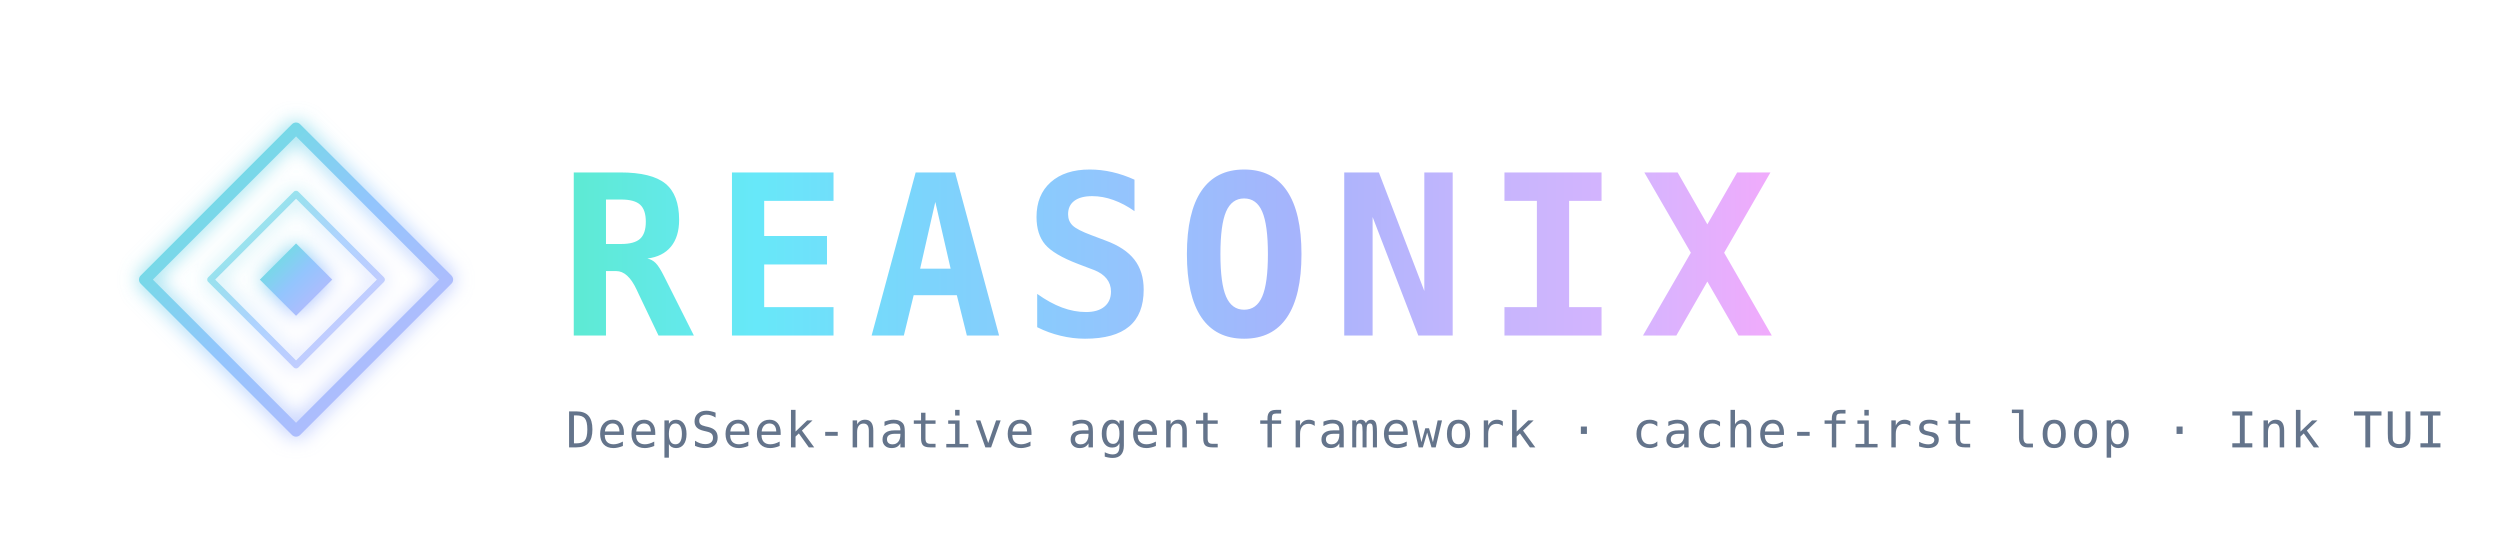
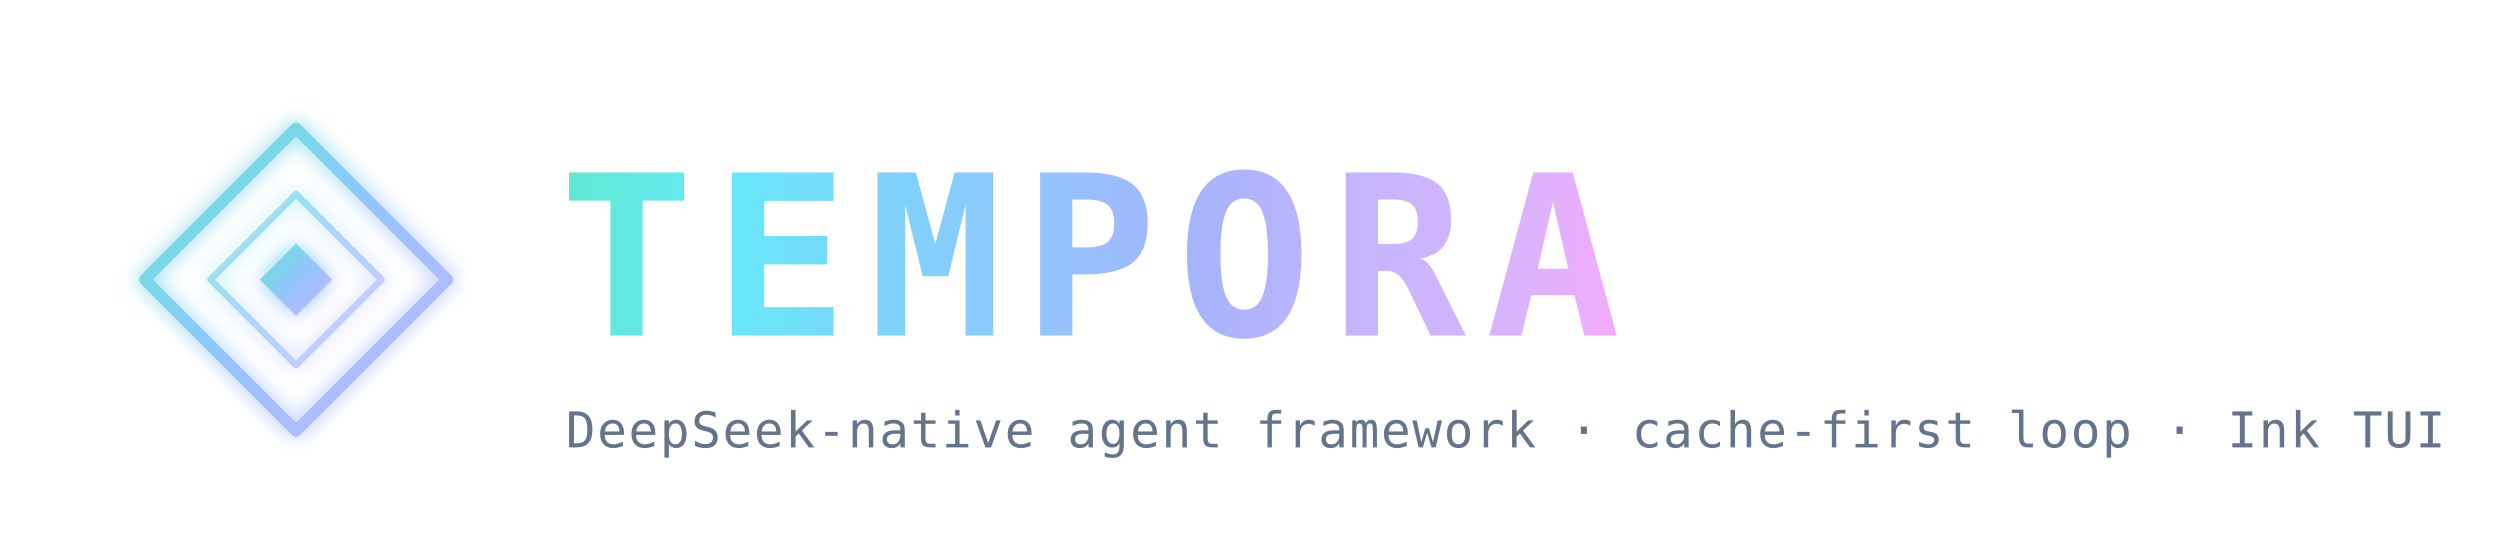
- <svg xmlns="http://www.w3.org/2000/svg" width="760" height="170" viewBox="0 0 760 170" role="img" aria-label="Reasonix — DeepSeek-native agent framework">
+ <svg xmlns="http://www.w3.org/2000/svg" width="760" height="170" viewBox="0 0 760 170" role="img" aria-label="Tempora — DeepSeek-native agent framework">
  <defs>
    <linearGradient id="rx-grad" x1="0%" y1="0%" x2="100%" y2="0%">
      <stop offset="0%" stop-color="#5eead4" />
      <stop offset="15%" stop-color="#67e8f9" />
      <stop offset="30%" stop-color="#7dd3fc" />
      <stop offset="45%" stop-color="#93c5fd" />
      <stop offset="60%" stop-color="#a5b4fc" />
      <stop offset="75%" stop-color="#c4b5fd" />
      <stop offset="90%" stop-color="#d8b4fe" />
      <stop offset="100%" stop-color="#f0abfc" />
    </linearGradient>
    <linearGradient id="rx-grad-mark" x1="0%" y1="0%" x2="100%" y2="100%">
      <stop offset="0%" stop-color="#5eead4" />
      <stop offset="50%" stop-color="#93c5fd" />
      <stop offset="100%" stop-color="#c4b5fd" />
    </linearGradient>
    <filter id="glow" x="-50%" y="-50%" width="200%" height="200%">
      <feGaussianBlur stdDeviation="3" result="blur" />
      <feMerge>
        <feMergeNode in="blur" />
        <feMergeNode in="SourceGraphic" />
      </feMerge>
    </filter>
  </defs>
  <g transform="translate(90, 85)" filter="url(#glow)">
    <g>
      <animateTransform attributeName="transform" type="rotate" from="0" to="360" dur="18s" repeatCount="indefinite" />
      <path d="M 0,-46 L 46,0 L 0,46 L -46,0 Z" fill="none" stroke="url(#rx-grad-mark)" stroke-width="3.5" stroke-linejoin="round">
        <animate attributeName="stroke-width" values="3.5;5.5;3.5" dur="2.4s" repeatCount="indefinite" />
      </path>
      <path d="M 0,-26 L 26,0 L 0,26 L -26,0 Z" fill="none" stroke="url(#rx-grad-mark)" stroke-width="2" stroke-linejoin="round" opacity="0.7">
        <animate attributeName="opacity" values="0.4;0.9;0.4" dur="2.4s" begin="0.8s" repeatCount="indefinite" />
      </path>
      <path d="M 0,-11 L 11,0 L 0,11 L -11,0 Z" fill="url(#rx-grad-mark)">
        <animate attributeName="opacity" values="0.75;1;0.75" dur="2.4s" repeatCount="indefinite" />
      </path>
    </g>
  </g>
-   <text x="170" y="102" font-family="ui-monospace, SFMono-Regular, 'Cascadia Code', Menlo, Consolas, 'DejaVu Sans Mono', monospace" font-size="68" font-weight="800" fill="url(#rx-grad)" letter-spacing="6">REASONIX
+   <text x="170" y="102" font-family="ui-monospace, SFMono-Regular, 'Cascadia Code', Menlo, Consolas, 'DejaVu Sans Mono', monospace" font-size="68" font-weight="800" fill="url(#rx-grad)" letter-spacing="6">TEMPORA
    <animate attributeName="opacity" values="0.9;1;0.9" dur="3.2s" repeatCount="indefinite" />
  </text>
  <text x="172" y="136" font-family="ui-monospace, SFMono-Regular, 'Cascadia Code', Menlo, Consolas, 'DejaVu Sans Mono', monospace" font-size="15" fill="#64748b" letter-spacing="0.5">DeepSeek-native agent framework  ·  cache-first loop  ·  Ink TUI</text>
</svg>
